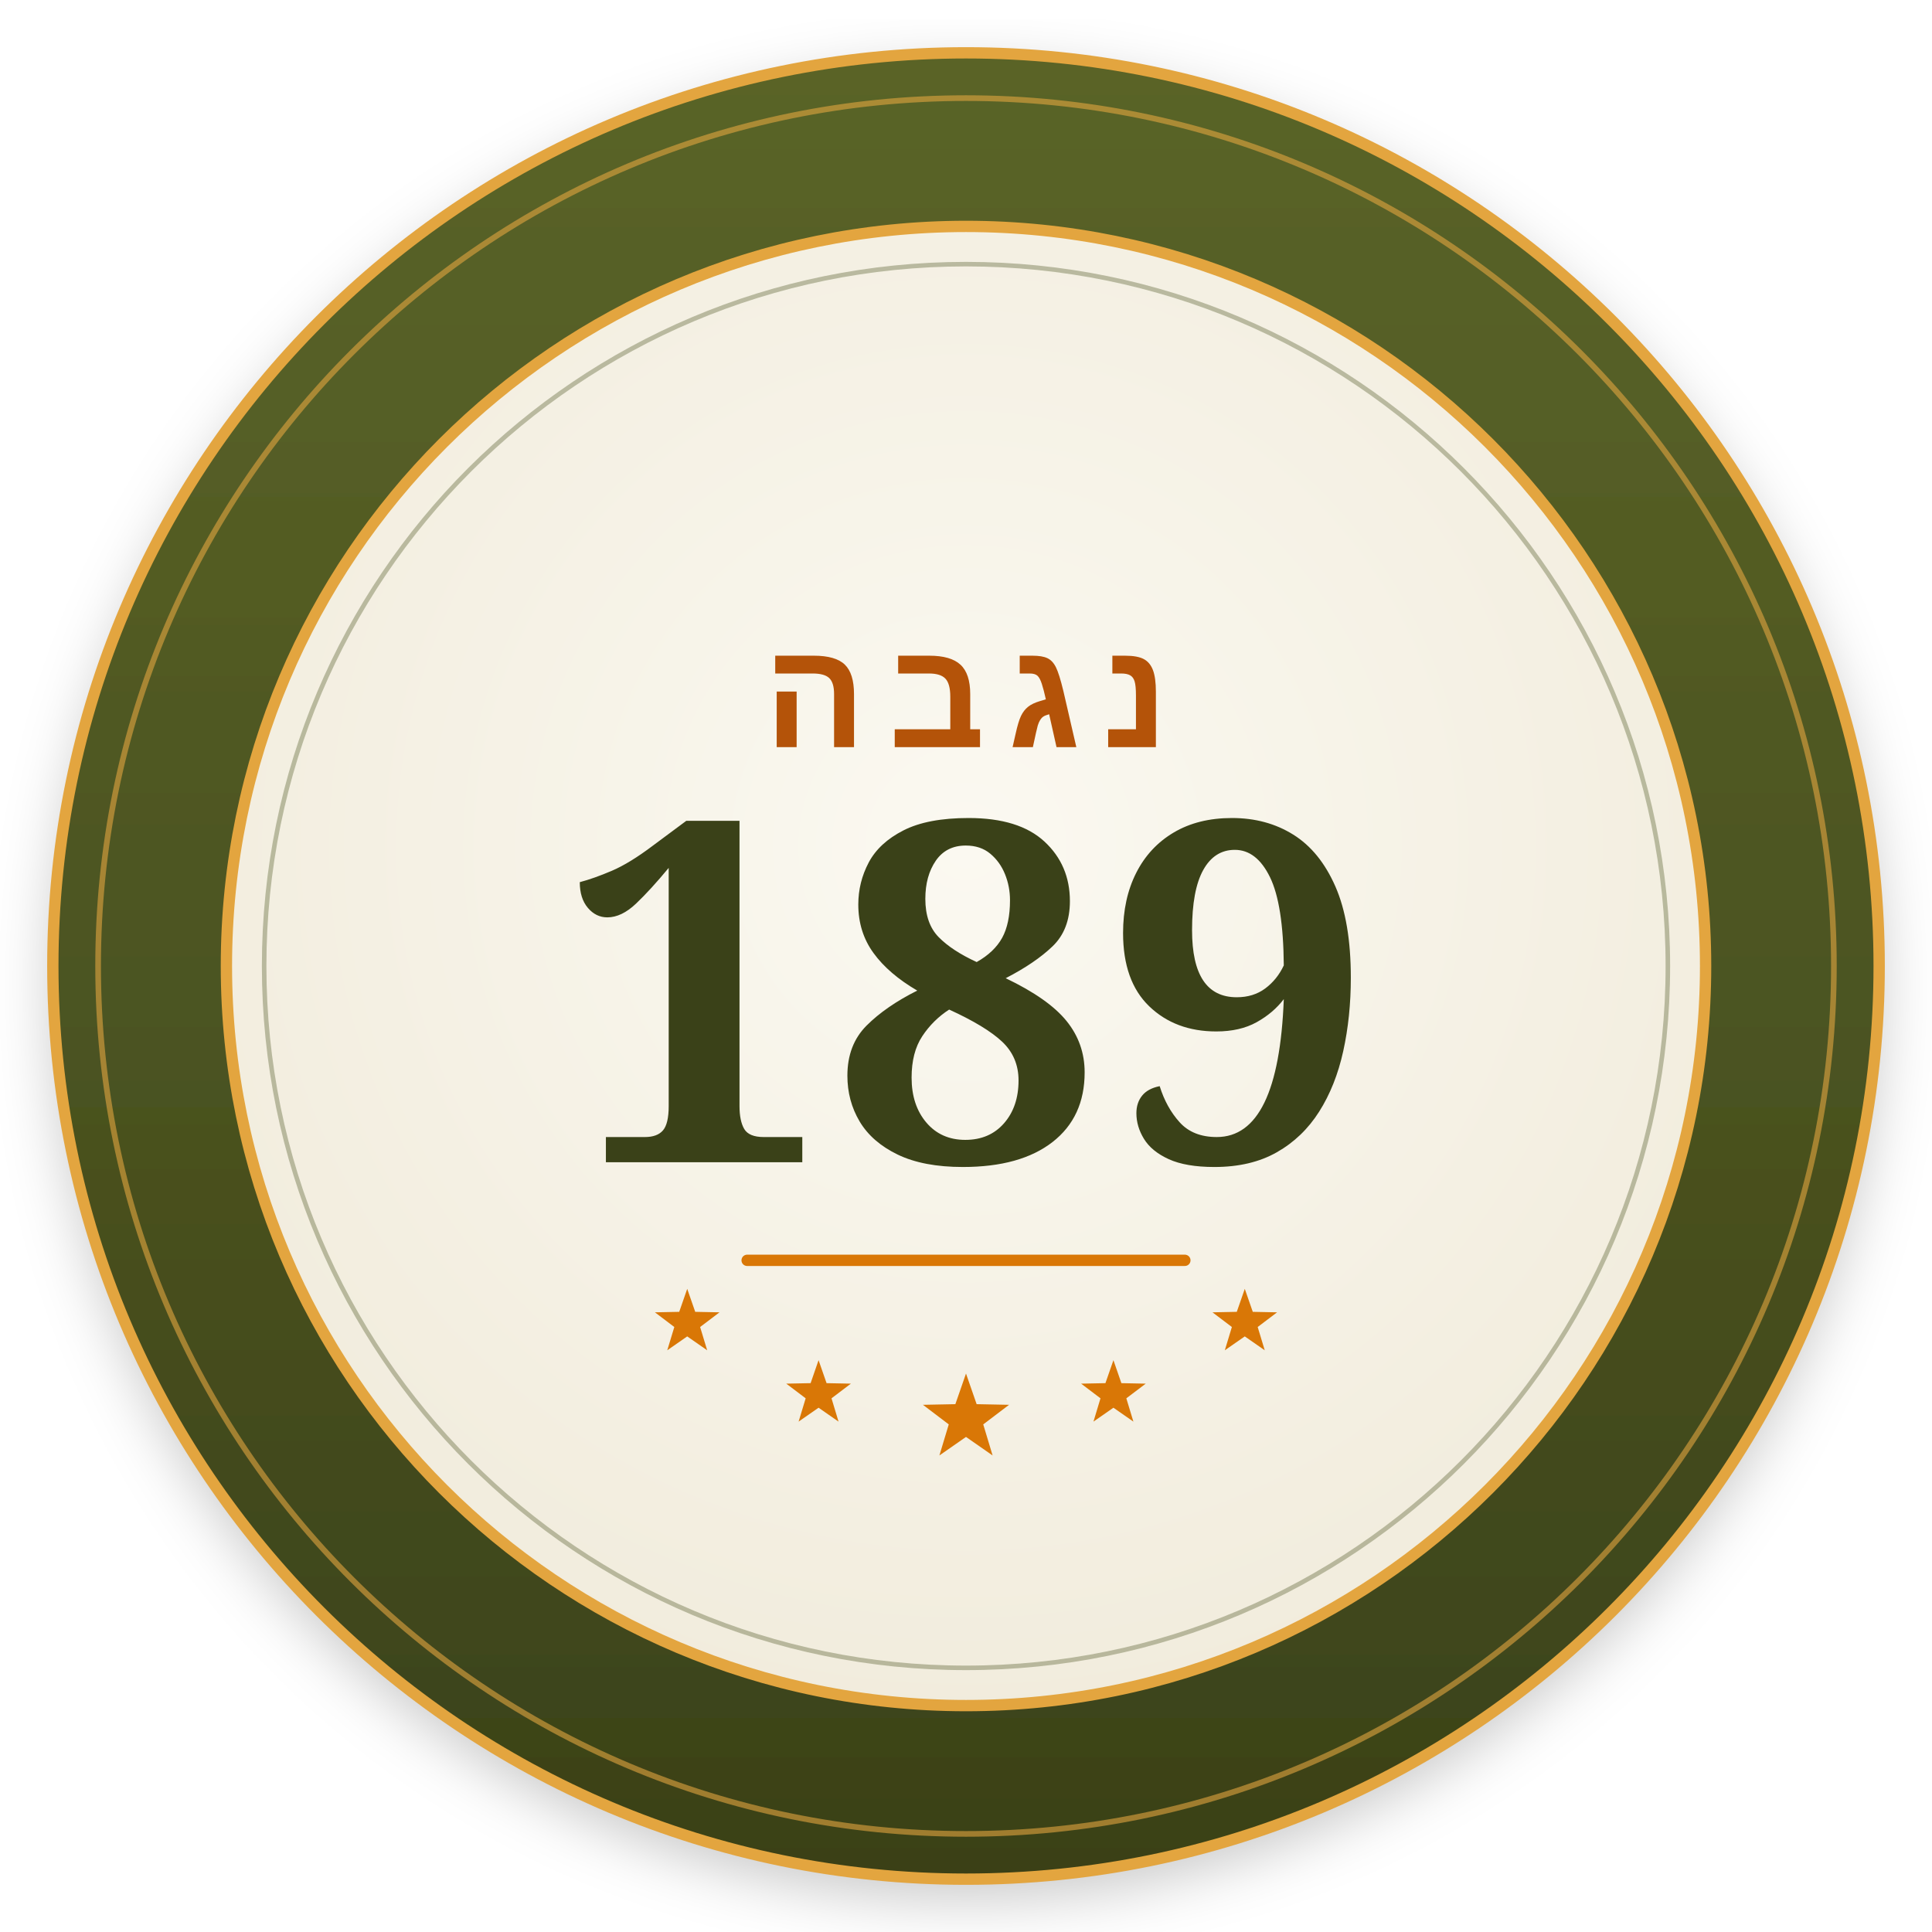
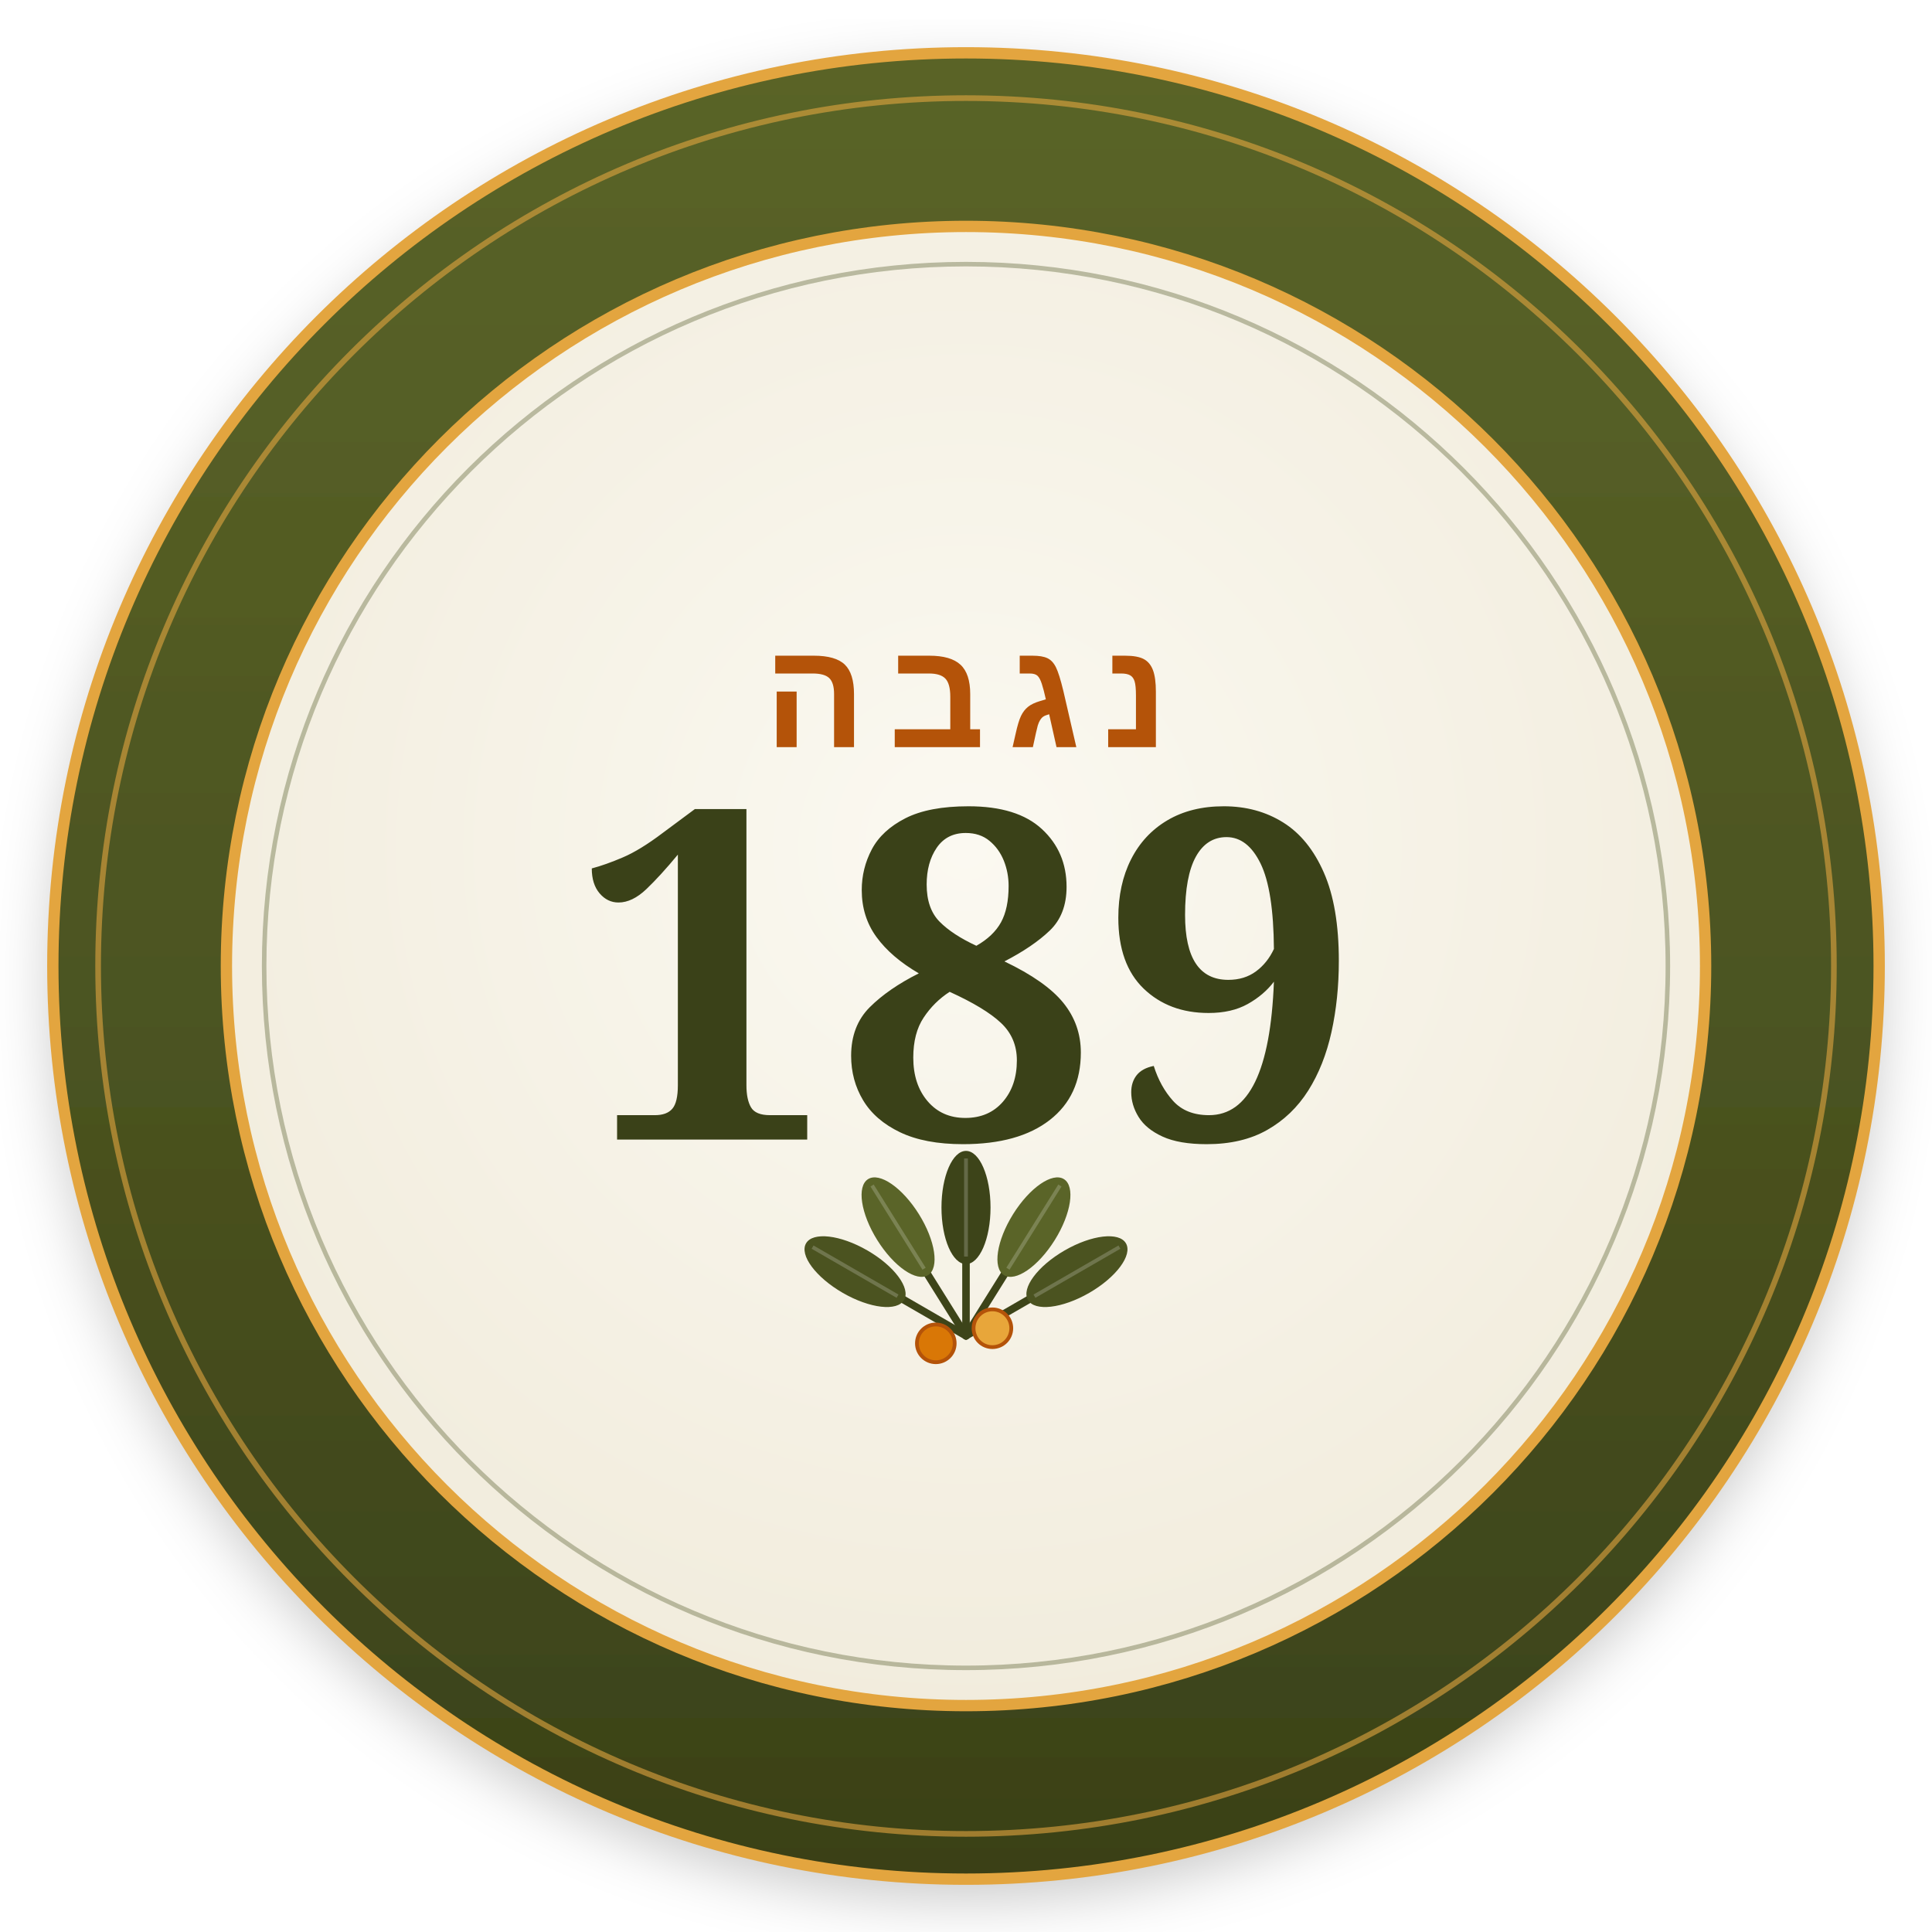
<svg xmlns="http://www.w3.org/2000/svg" viewBox="0 0 512 512" role="img" aria-label="עמותת חטיבת נגבה 189">
  <defs>
    <linearGradient id="ring" x1="0" y1="0" x2="0" y2="1">
      <stop offset="0%" stop-color="#5a6428" />
      <stop offset="55%" stop-color="#4b5320" />
      <stop offset="100%" stop-color="#3a4118" />
    </linearGradient>
    <radialGradient id="field" cx="50%" cy="42%" r="72%">
      <stop offset="0%" stop-color="#fbf9f1" />
      <stop offset="100%" stop-color="#efe9d8" />
    </radialGradient>
    <filter id="ds" x="-25%" y="-25%" width="150%" height="150%">
      <feDropShadow dx="0" dy="5" stdDeviation="8" flood-color="#000" flood-opacity="0.22" />
    </filter>
  </defs>
  <g filter="url(#ds)">
    <circle cx="256" cy="256" r="242" fill="url(#ring)" />
  </g>
  <circle cx="256" cy="256" r="242" fill="none" stroke="#e3a53f" stroke-width="3" />
  <circle cx="256" cy="256" r="230" fill="none" stroke="#e3a53f" stroke-width="1.5" opacity="0.6" />
  <circle cx="256" cy="256" r="196" fill="url(#field)" />
  <circle cx="256" cy="256" r="196" fill="none" stroke="#e3a53f" stroke-width="3" />
  <circle cx="256" cy="256" r="186" fill="none" stroke="#4b5320" stroke-width="1.2" opacity="0.35" />
  <text x="256" y="198" text-anchor="middle" font-family="Heebo,Arial,sans-serif" font-size="40" font-weight="800" fill="#b45309" direction="rtl" letter-spacing="6">נגבה</text>
-   <text x="256" y="308" text-anchor="middle" font-family="Georgia,serif" font-size="126" font-weight="800" fill="#3a4118" letter-spacing="2">189</text>
-   <line x1="198" y1="334" x2="314" y2="334" stroke="#d97706" stroke-width="3" stroke-linecap="round" />
-   <path d="M182.12,341.56L184.24,347.65L190.68,347.78L185.54,351.67L187.41,357.84L182.12,354.16L176.83,357.84L178.70,351.67L173.56,347.78L180.00,347.65Z" fill="#d97706" />
-   <path d="M216.93,360.46L219.05,366.55L225.49,366.68L220.36,370.57L222.22,376.74L216.93,373.06L211.64,376.74L213.51,370.57L208.37,366.68L214.82,366.55Z" fill="#d97706" />
-   <path d="M256.00,364.00L258.82,372.12L267.41,372.29L260.57,377.48L263.05,385.71L256.00,380.80L248.95,385.71L251.43,377.48L244.59,372.29L253.18,372.12Z" fill="#d97706" />
-   <path d="M295.07,360.46L297.18,366.55L303.63,366.68L298.49,370.57L300.36,376.74L295.07,373.06L289.78,376.74L291.64,370.57L286.51,366.68L292.95,366.55Z" fill="#d97706" />
-   <path d="M329.88,341.56L332.00,347.65L338.44,347.78L333.30,351.67L335.17,357.84L329.88,354.16L324.59,357.84L326.46,351.67L321.32,347.78L327.76,347.65Z" fill="#d97706" />
+   <text x="256" y="302" text-anchor="middle" font-family="Georgia,serif" font-size="122" font-weight="800" fill="#3a4118" letter-spacing="2">189</text>
+   <path d="M256,354 Q241.3,345.5 226.6,337.0" stroke="#3d4419" stroke-width="2" fill="none" stroke-linecap="round" />
+   <path d="M256,354 Q247.0,339.6 238.0,325.2" stroke="#3d4419" stroke-width="2" fill="none" stroke-linecap="round" />
+   <path d="M256,354 Q256.0,337.0 256.0,320.0" stroke="#3d4419" stroke-width="2" fill="none" stroke-linecap="round" />
+   <path d="M256,354 Q265.0,339.6 274.0,325.2" stroke="#3d4419" stroke-width="2" fill="none" stroke-linecap="round" />
+   <path d="M256,354 Q270.7,345.5 285.4,337.0" stroke="#3d4419" stroke-width="2" fill="none" stroke-linecap="round" />
+   <ellipse cx="226.6" cy="337.0" rx="6.5" ry="15" transform="rotate(-60.0 226.6 337.0)" fill="#4b5320" />
+   <path d="M226.6,350.0 L226.6,324.0" stroke="#ffffff33" stroke-width="1" transform="rotate(-60 226.6 337.0)" />
+   <ellipse cx="238.0" cy="325.2" rx="6.5" ry="15" transform="rotate(-32.0 238.0 325.2)" fill="#5a6428" />
+   <path d="M238.0,338.2 L238.0,312.2" stroke="#ffffff33" stroke-width="1" transform="rotate(-32 238.0 325.2)" />
+   <ellipse cx="256.0" cy="320.0" rx="6.5" ry="15" transform="rotate(0.0 256.0 320.0)" fill="#3d4419" />
+   <path d="M256.0,333.0 L256.0,307.0" stroke="#ffffff33" stroke-width="1" transform="rotate(0 256.0 320.0)" />
+   <ellipse cx="274.0" cy="325.2" rx="6.5" ry="15" transform="rotate(32.0 274.0 325.2)" fill="#5a6428" />
+   <path d="M274.0,338.2 L274.0,312.2" stroke="#ffffff33" stroke-width="1" transform="rotate(32 274.0 325.2)" />
+   <ellipse cx="285.4" cy="337.0" rx="6.5" ry="15" transform="rotate(60.0 285.4 337.0)" fill="#4b5320" />
+   <path d="M285.4,350.0 L285.4,324.0" stroke="#ffffff33" stroke-width="1" transform="rotate(60 285.4 337.0)" />
+   <circle cx="248" cy="356" r="5" fill="#d97706" />
+   <circle cx="248" cy="356" r="5" fill="none" stroke="#b45309" stroke-width="1" />
+   <circle cx="263" cy="352" r="5" fill="#e8a63a" />
+   <circle cx="263" cy="352" r="5" fill="none" stroke="#b45309" stroke-width="1" />
</svg>
